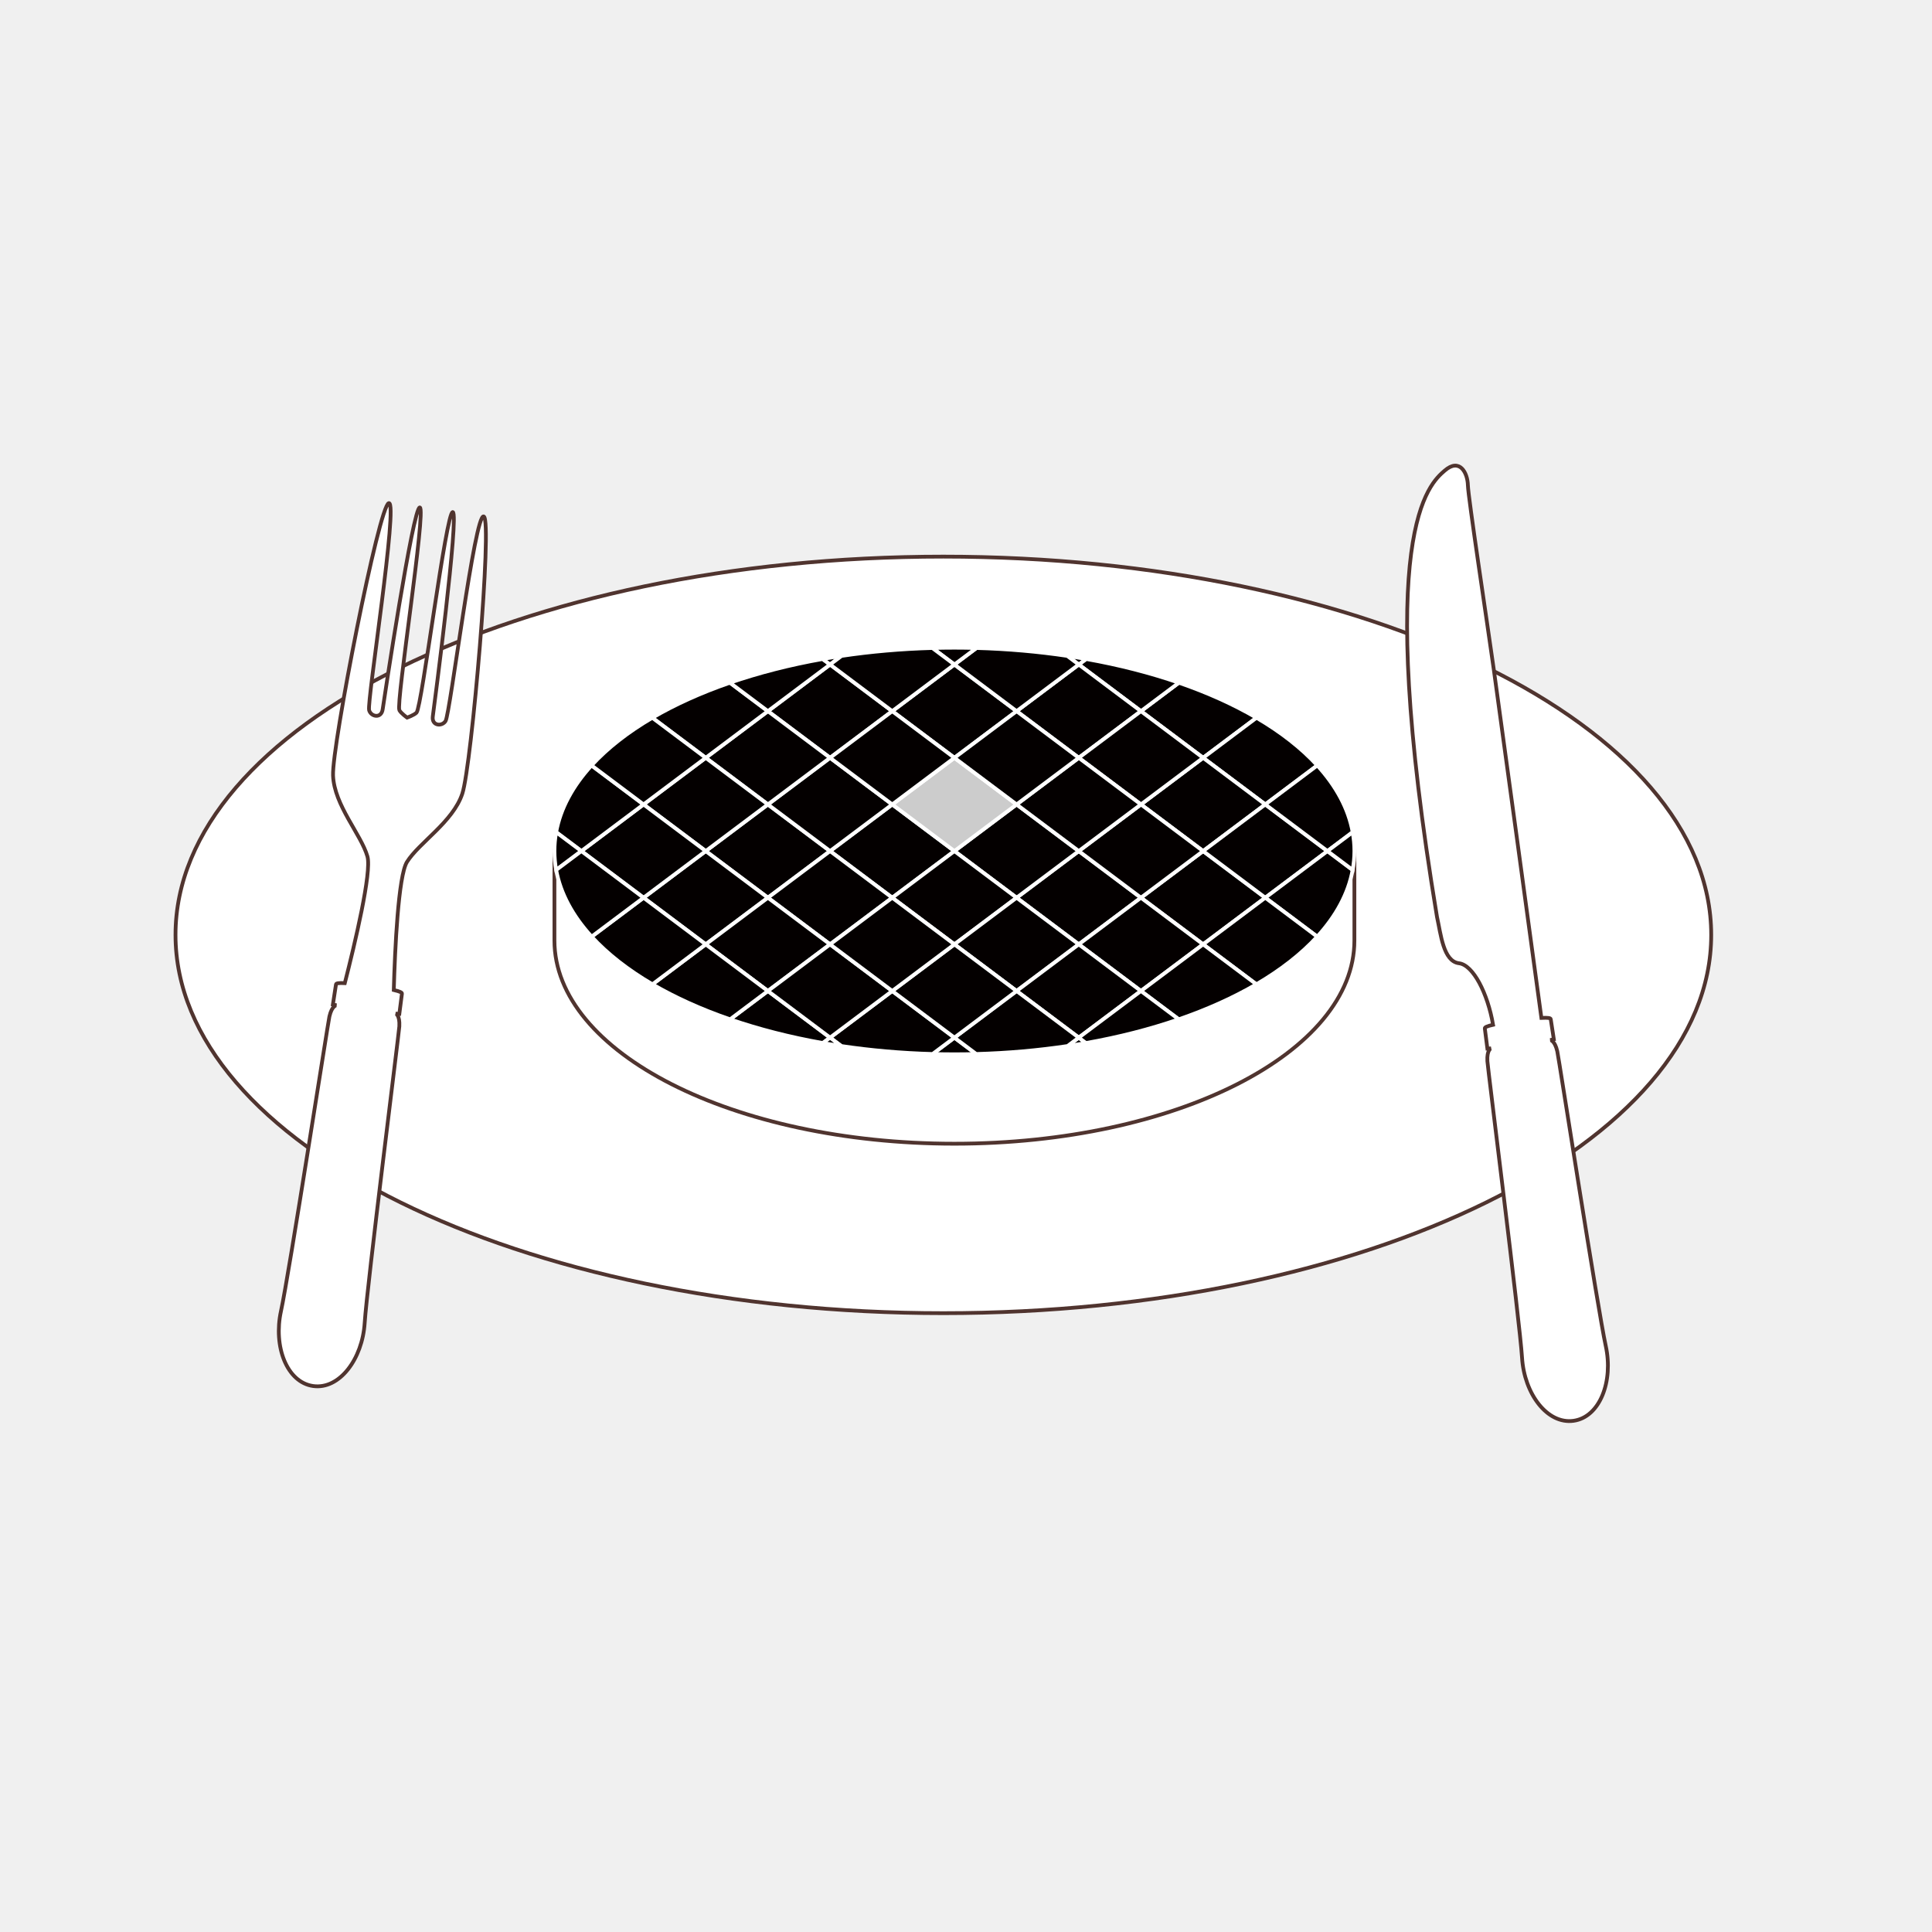
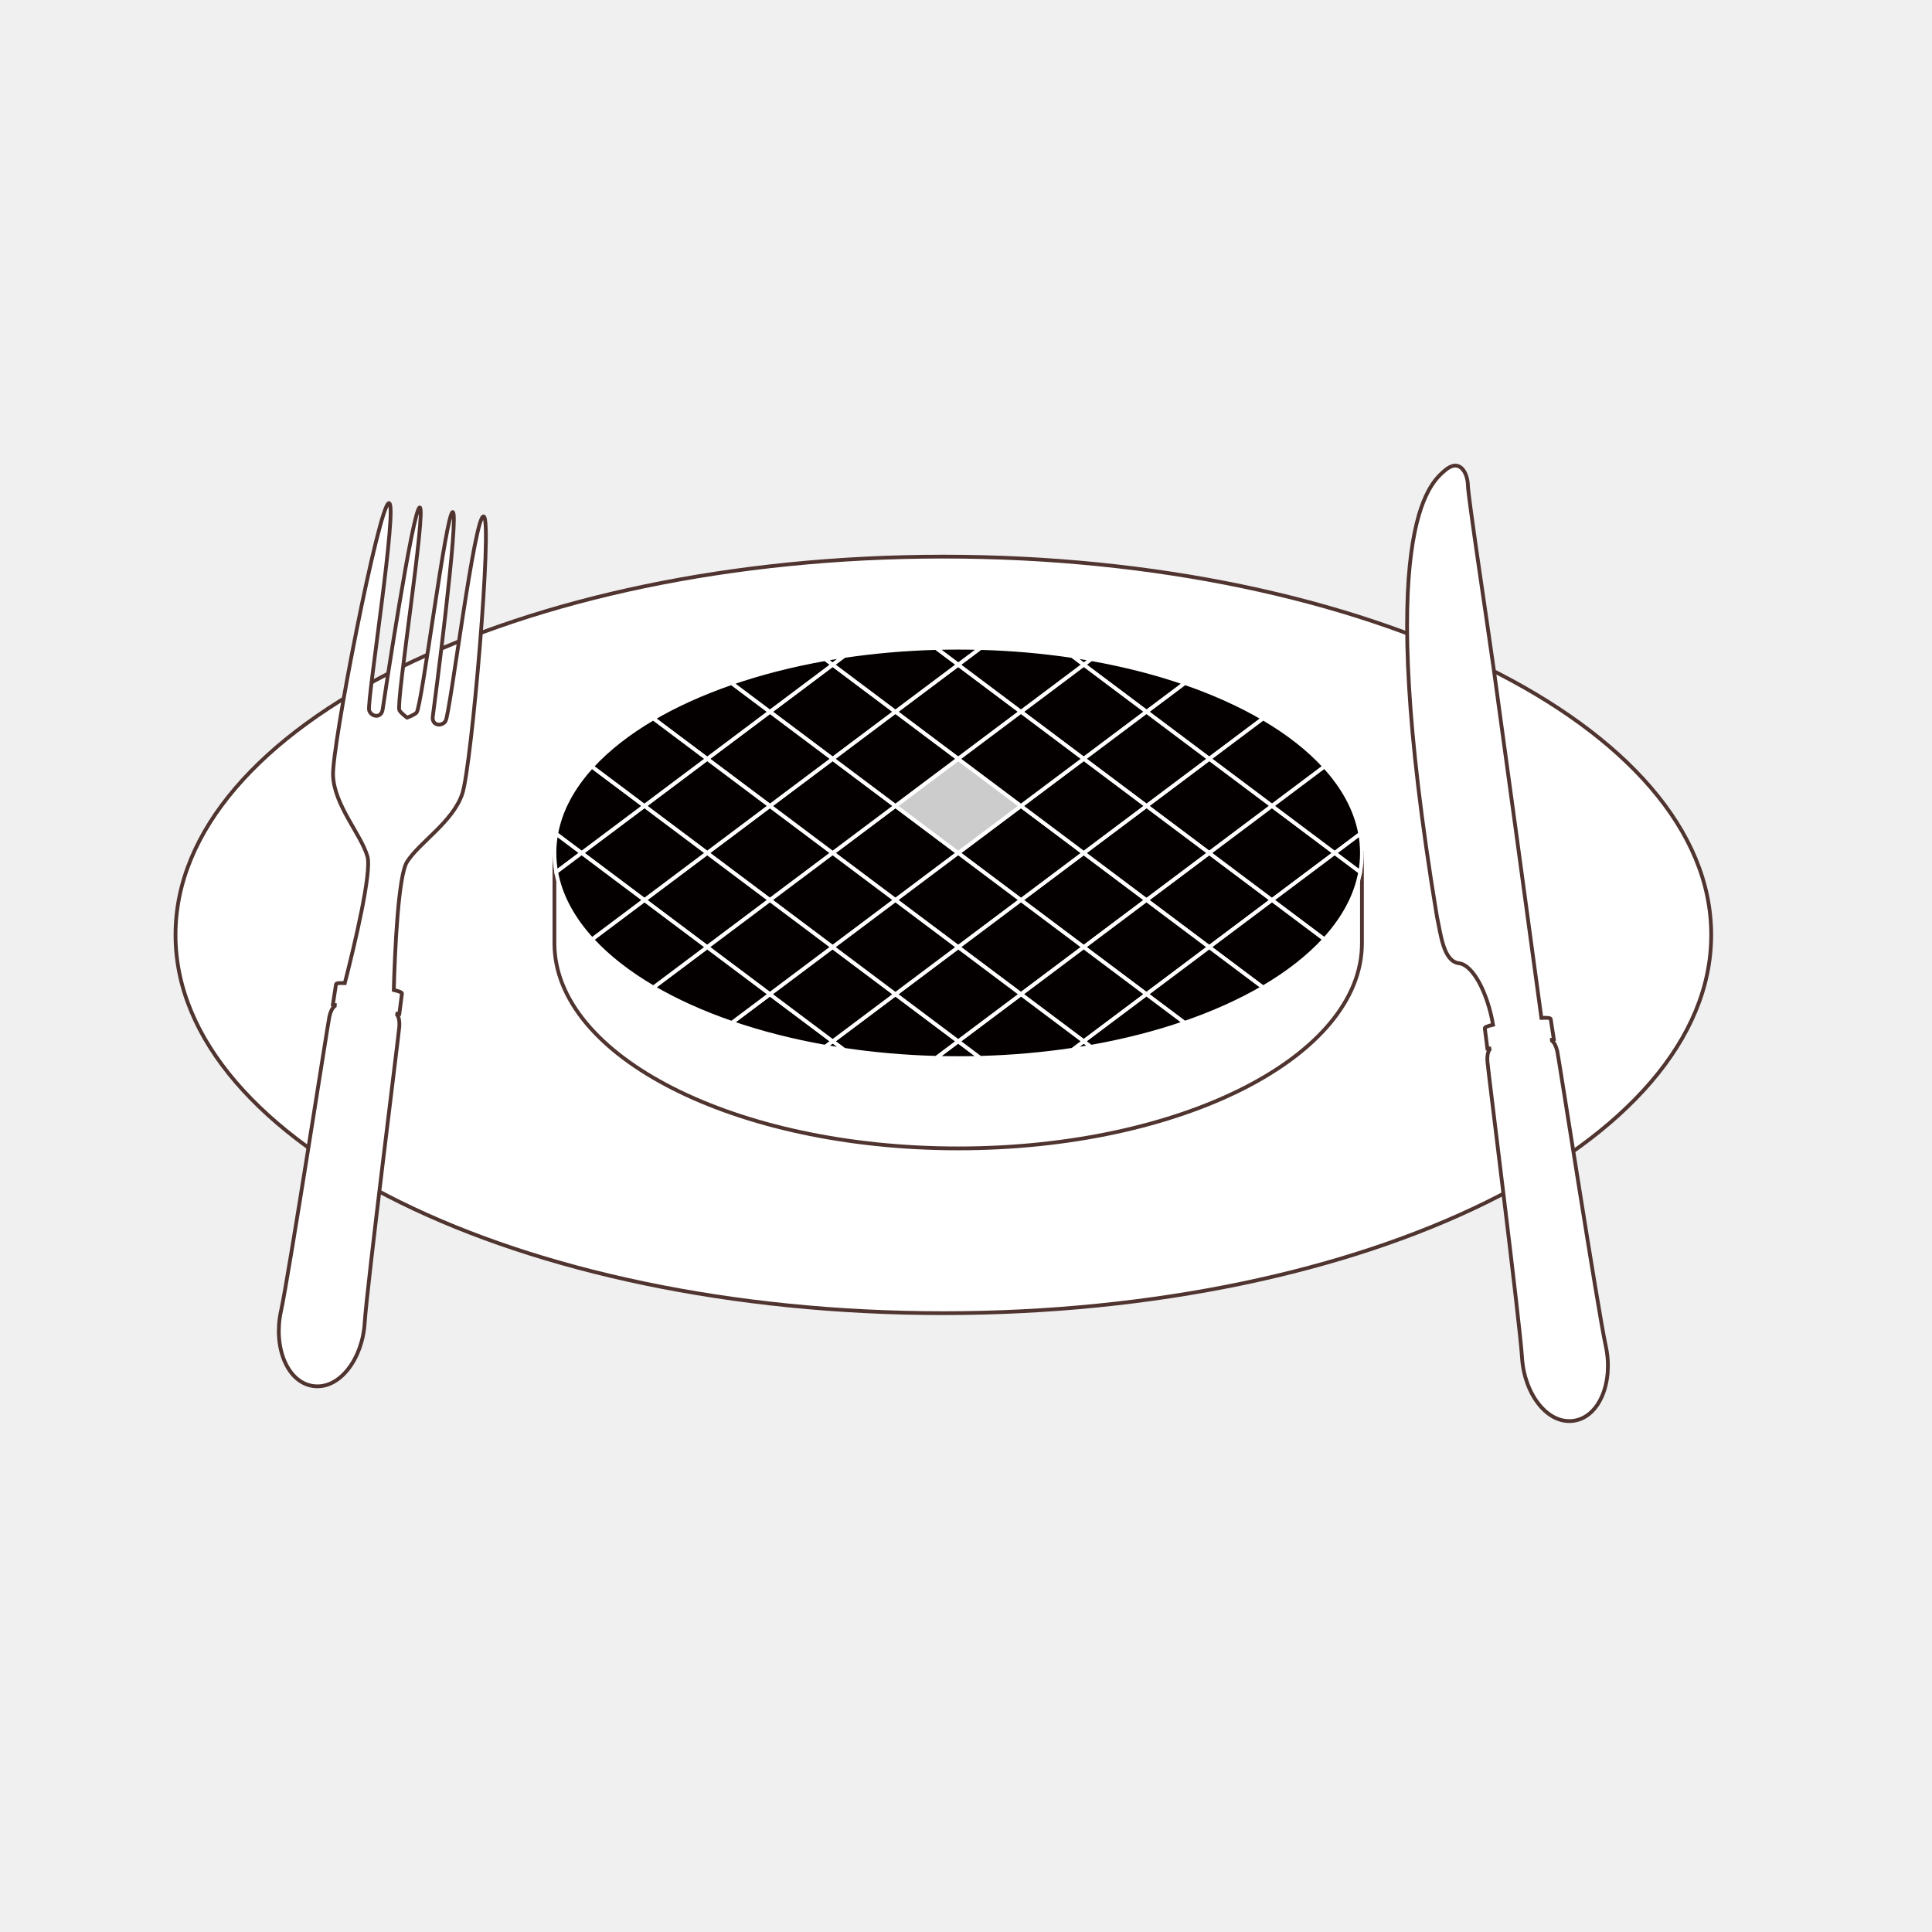
<svg xmlns="http://www.w3.org/2000/svg" version="1.1" id="レイヤー_1" x="0px" y="0px" viewBox="0 0 512 512" style="enable-background:new 0 0 512 512;" xml:space="preserve">
  <g>
    <g id="肉">
      <ellipse id="お皿_1_" style="fill:#FFFFFF;stroke:#50342F;" cx="250" cy="247.756" rx="203.489" ry="100.248" />
-       <path style="fill:#FFFFFF;stroke:#50342F;" d="M348.146,225.521c-17.251-17.875-53.404-30.181-95.216-30.181    c-41.813,0-77.965,12.307-95.216,30.181H146.93v23.697c0,29.756,47.458,53.878,106,53.878c58.542,0,106-24.122,106-53.878v-23.697    H348.146z" />
+       <path style="fill:#FFFFFF;stroke:#50342F;" d="M350.045,226.03c-17.414-18.043-53.908-30.466-96.115-30.466    c-42.207,0-78.701,12.423-96.115,30.466H146.93v23.92c0,30.037,47.906,54.387,107,54.387s107-24.35,107-54.387v-23.92H350.045z" />
      <g>
-         <polygon style="fill:#040000;stroke:#FFFFFF;" points="269.407,237.903 285.884,250.262 302.361,237.903 285.884,225.544    " />
-         <polygon style="fill:#040000;stroke:#FFFFFF;" points="203.499,213.185 187.022,225.544 203.499,237.903 219.976,225.544    " />
-         <polygon style="fill:#040000;stroke:#FFFFFF;" points="236.453,213.185 219.976,225.544 236.453,237.903 252.93,225.544    " />
-         <polygon style="fill:#040000;stroke:#FFFFFF;" points="269.407,213.185 252.93,225.544 269.407,237.903 285.884,225.544    " />
-         <polygon style="fill:#040000;stroke:#FFFFFF;" points="170.545,237.903 187.022,250.262 203.499,237.903 187.022,225.544    " />
-         <polygon style="fill:#040000;stroke:#FFFFFF;" points="203.499,237.903 219.976,250.262 236.453,237.903 219.976,225.544    " />
-         <path style="fill:#040000;stroke:#FFFFFF;" d="M318.838,200.826l14.153-10.616c-6.028-3.528-12.945-6.653-20.573-9.287     l-10.058,7.544L318.838,200.826z" />
-         <path style="fill:#040000;stroke:#FFFFFF;" d="M302.361,188.467l10.058-7.544c-7.551-2.607-15.801-4.73-24.575-6.285l-1.96,1.47     L302.361,188.467z" />
-         <path style="fill:#040000;stroke:#FFFFFF;" d="M335.315,213.185l13.788-10.342c-4.205-4.6-9.645-8.849-16.111-12.633     l-14.153,10.616L335.315,213.185z" />
-         <polygon style="fill:#040000;stroke:#FFFFFF;" points="302.361,213.185 318.838,225.544 335.315,213.185 318.838,200.826    " />
-         <polygon style="fill:#040000;stroke:#FFFFFF;" points="302.361,237.903 318.838,250.262 335.315,237.903 318.838,225.544    " />
-         <polygon style="fill:#040000;stroke:#FFFFFF;" points="302.361,213.185 285.884,225.544 302.361,237.903 318.838,225.544    " />
-         <polygon style="fill:#040000;stroke:#FFFFFF;" points="335.315,237.903 351.792,225.544 335.315,213.185 318.838,225.544    " />
-         <polygon style="fill:#040000;stroke:#FFFFFF;" points="236.453,237.903 252.93,250.262 269.407,237.903 252.93,225.544    " />
-         <path style="fill:#040000;stroke:#FFFFFF;" d="M287.844,174.638c-1.652-0.293-3.322-0.565-5.01-0.817l3.05,2.288L287.844,174.638     z" />
-         <path style="fill:#040000;stroke:#FFFFFF;" d="M252.93,279.4c1.941,0,3.869-0.028,5.784-0.081l-5.784-4.338l-5.784,4.338     C249.061,279.371,250.989,279.4,252.93,279.4z" />
-         <polygon style="fill:#040000;stroke:#FFFFFF;" points="302.361,188.467 285.884,176.108 269.407,188.467 285.884,200.826    " />
-         <polygon style="fill:#040000;stroke:#FFFFFF;" points="302.361,213.185 318.838,200.826 302.361,188.467 285.884,200.826    " />
-         <polygon style="fill:#040000;stroke:#FFFFFF;" points="269.407,213.185 285.884,225.544 302.361,213.185 285.884,200.826    " />
-         <polygon style="fill:#040000;stroke:#FFFFFF;" points="203.499,213.185 219.976,225.544 236.453,213.185 219.976,200.826    " />
-         <polygon style="fill:#CCCCCC;stroke:#FFFFFF;" points="236.453,213.185 252.93,225.544 269.407,213.185 252.93,200.826    " />
-         <polygon style="fill:#040000;stroke:#FFFFFF;" points="269.407,188.467 252.93,176.108 236.453,188.467 252.93,200.826    " />
-         <polygon style="fill:#040000;stroke:#FFFFFF;" points="236.453,188.467 219.976,176.108 203.499,188.467 219.976,200.826    " />
-         <polygon style="fill:#040000;stroke:#FFFFFF;" points="219.976,200.826 203.499,188.467 187.022,200.826 203.499,213.185    " />
-         <polygon style="fill:#040000;stroke:#FFFFFF;" points="269.407,213.185 285.884,200.826 269.407,188.467 252.93,200.826    " />
-         <polygon style="fill:#040000;stroke:#FFFFFF;" points="203.499,213.185 187.022,200.826 170.545,213.185 187.022,225.544    " />
-         <polygon style="fill:#040000;stroke:#FFFFFF;" points="170.545,213.185 154.068,225.544 170.545,237.903 187.022,225.544    " />
-         <polygon style="fill:#040000;stroke:#FFFFFF;" points="236.453,213.185 252.93,200.826 236.453,188.467 219.976,200.826    " />
-         <path style="fill:#040000;stroke:#FFFFFF;" d="M335.315,237.903l13.762,10.323c4.997-5.458,8.248-11.411,9.389-17.676     l-6.674-5.006L335.315,237.903z" />
-         <path style="fill:#040000;stroke:#FFFFFF;" d="M335.315,213.185l16.477,12.359l6.681-5.012     c-1.133-6.269-4.377-12.227-9.371-17.689L335.315,213.185z" />
-         <path style="fill:#040000;stroke:#FFFFFF;" d="M269.407,188.467l16.477-12.359l-3.05-2.288     c-7.694-1.148-15.749-1.866-24.061-2.095l-5.843,4.383L269.407,188.467z" />
-         <path style="fill:#040000;stroke:#FFFFFF;" d="M358.466,230.551c0.302-1.656,0.464-3.333,0.464-5.029     c0-1.682-0.16-3.346-0.456-4.989l-6.681,5.012L358.466,230.551z" />
-         <path style="fill:#040000;stroke:#FFFFFF;" d="M318.838,250.262l14.118,10.59c6.469-3.782,11.912-8.029,16.121-12.626     l-13.762-10.323L318.838,250.262z" />
-         <polygon style="fill:#040000;stroke:#FFFFFF;" points="302.361,237.903 285.884,250.262 302.361,262.621 318.838,250.262    " />
-         <polygon style="fill:#040000;stroke:#FFFFFF;" points="269.407,237.903 252.93,250.262 269.407,262.621 285.884,250.262    " />
-         <polygon style="fill:#040000;stroke:#FFFFFF;" points="269.407,262.621 285.884,274.98 302.361,262.621 285.884,250.262    " />
-         <path style="fill:#040000;stroke:#FFFFFF;" d="M302.361,262.621l10.016,7.513c7.629-2.632,14.548-5.755,20.58-9.282     l-14.118-10.59L302.361,262.621z" />
-         <path style="fill:#040000;stroke:#FFFFFF;" d="M282.911,277.21c1.645-0.246,3.273-0.512,4.883-0.797l-1.91-1.433L282.911,277.21z     " />
-         <path style="fill:#040000;stroke:#FFFFFF;" d="M302.361,262.621l-16.477,12.359l1.91,1.433     c8.776-1.553,17.028-3.674,24.582-6.279L302.361,262.621z" />
-         <path style="fill:#040000;stroke:#FFFFFF;" d="M269.407,262.621L252.93,274.98l5.784,4.338     c8.361-0.229,16.462-0.951,24.197-2.109l2.973-2.23L269.407,262.621z" />
-         <path style="fill:#040000;stroke:#FFFFFF;" d="M252.93,274.98l-16.477-12.359l-16.477,12.359l2.973,2.23     c7.736,1.157,15.837,1.88,24.197,2.109L252.93,274.98z" />
-         <path style="fill:#040000;stroke:#FFFFFF;" d="M203.499,262.621l-10.016,7.513c7.554,2.606,15.807,4.726,24.582,6.279     l1.911-1.433L203.499,262.621z" />
-         <path style="fill:#040000;stroke:#FFFFFF;" d="M218.065,276.413c1.61,0.285,3.238,0.551,4.883,0.797l-2.973-2.23L218.065,276.413     z" />
-         <polygon style="fill:#040000;stroke:#FFFFFF;" points="236.453,262.621 252.93,274.98 269.407,262.621 252.93,250.262    " />
-         <path style="fill:#040000;stroke:#FFFFFF;" d="M203.499,188.467l-10.058-7.544c-7.627,2.634-14.544,5.759-20.573,9.287     l14.153,10.616L203.499,188.467z" />
-         <path style="fill:#040000;stroke:#FFFFFF;" d="M170.545,213.185l-13.788-10.342c-4.994,5.462-8.238,11.42-9.371,17.689     l6.681,5.012L170.545,213.185z" />
-         <path style="fill:#040000;stroke:#FFFFFF;" d="M219.976,176.108l-1.96-1.47c-8.774,1.555-17.023,3.678-24.575,6.285l10.058,7.544     L219.976,176.108z" />
-         <path style="fill:#040000;stroke:#FFFFFF;" d="M187.022,200.826l-14.153-10.616c-6.466,3.785-11.906,8.034-16.111,12.633     l13.788,10.342L187.022,200.826z" />
-         <path style="fill:#040000;stroke:#FFFFFF;" d="M223.026,173.821c-1.688,0.252-3.358,0.524-5.01,0.817l1.96,1.47L223.026,173.821z     " />
-         <path style="fill:#040000;stroke:#FFFFFF;" d="M258.773,171.726c-1.935-0.053-3.882-0.083-5.843-0.083s-3.908,0.029-5.843,0.083     l5.843,4.383L258.773,171.726z" />
-         <path style="fill:#040000;stroke:#FFFFFF;" d="M236.453,188.467l16.477-12.359l-5.843-4.383     c-8.312,0.23-16.367,0.947-24.061,2.095l-3.05,2.288L236.453,188.467z" />
-         <path style="fill:#040000;stroke:#FFFFFF;" d="M147.386,220.533c-0.297,1.643-0.456,3.306-0.456,4.989     c0,1.696,0.162,3.373,0.464,5.029l6.674-5.006L147.386,220.533z" />
-         <polygon style="fill:#040000;stroke:#FFFFFF;" points="203.499,237.903 187.022,250.262 203.499,262.621 219.976,250.262    " />
-         <path style="fill:#040000;stroke:#FFFFFF;" d="M172.903,260.852c6.031,3.527,12.95,6.65,20.58,9.282l10.016-7.513l-16.477-12.359     L172.903,260.852z" />
-         <polygon style="fill:#040000;stroke:#FFFFFF;" points="203.499,262.621 219.976,274.98 236.453,262.621 219.976,250.262    " />
-         <polygon style="fill:#040000;stroke:#FFFFFF;" points="236.453,237.903 219.976,250.262 236.453,262.621 252.93,250.262    " />
-         <path style="fill:#040000;stroke:#FFFFFF;" d="M170.545,237.903l-13.762,10.323c4.209,4.597,9.652,8.844,16.121,12.626     l14.118-10.59L170.545,237.903z" />
-         <path style="fill:#040000;stroke:#FFFFFF;" d="M154.068,225.544l-6.674,5.006c1.141,6.265,4.392,12.218,9.389,17.676     l13.762-10.323L154.068,225.544z" />
+         <polygon style="fill:#040000;stroke:#FFFFFF;" points="270.562,238.528 287.195,251.004 303.827,238.528 287.195,226.053    " />
+         <polygon style="fill:#040000;stroke:#FFFFFF;" points="204.033,213.577 187.4,226.053 204.033,238.528 220.665,226.053    " />
+         <polygon style="fill:#040000;stroke:#FFFFFF;" points="237.298,213.577 220.665,226.053 237.298,238.528 253.93,226.053    " />
+         <polygon style="fill:#040000;stroke:#FFFFFF;" points="270.562,213.577 253.93,226.053 270.562,238.528 287.195,226.053    " />
+         <polygon style="fill:#040000;stroke:#FFFFFF;" points="170.768,238.528 187.4,251.004 204.033,238.528 187.4,226.053    " />
+         <polygon style="fill:#040000;stroke:#FFFFFF;" points="204.033,238.528 220.665,251.004 237.298,238.528 220.665,226.053    " />
+         <path style="fill:#040000;stroke:#FFFFFF;" d="M320.46,201.102l14.287-10.716c-6.085-3.562-13.067-6.716-20.767-9.375     l-10.153,7.615L320.46,201.102z" />
+         <path style="fill:#040000;stroke:#FFFFFF;" d="M303.827,188.626l10.153-7.615c-7.622-2.632-15.95-4.775-24.806-6.345     l-1.979,1.484L303.827,188.626z" />
+         <path style="fill:#040000;stroke:#FFFFFF;" d="M337.092,213.577l13.918-10.439c-4.245-4.643-9.736-8.932-16.263-12.753     l-14.287,10.716L337.092,213.577z" />
+         <polygon style="fill:#040000;stroke:#FFFFFF;" points="303.827,213.577 320.46,226.053 337.092,213.577 320.46,201.102    " />
+         <polygon style="fill:#040000;stroke:#FFFFFF;" points="303.827,238.528 320.46,251.004 337.092,238.528 320.46,226.053    " />
+         <polygon style="fill:#040000;stroke:#FFFFFF;" points="303.827,213.577 287.195,226.053 303.827,238.528 320.46,226.053    " />
+         <polygon style="fill:#040000;stroke:#FFFFFF;" points="337.092,238.528 353.725,226.053 337.092,213.577 320.46,226.053    " />
+         <polygon style="fill:#040000;stroke:#FFFFFF;" points="237.298,238.528 253.93,251.004 270.562,238.528 253.93,226.053    " />
+         <path style="fill:#040000;stroke:#FFFFFF;" d="M289.174,174.666c-1.667-0.296-3.353-0.571-5.057-0.825l3.079,2.309     L289.174,174.666z" />
+         <path style="fill:#040000;stroke:#FFFFFF;" d="M253.93,280.416c1.959,0,3.905-0.029,5.839-0.081l-5.839-4.379l-5.839,4.379     C250.025,280.387,251.971,280.416,253.93,280.416z" />
+         <polygon style="fill:#040000;stroke:#FFFFFF;" points="303.827,188.626 287.195,176.15 270.563,188.626 287.195,201.102    " />
+         <polygon style="fill:#040000;stroke:#FFFFFF;" points="303.827,213.577 320.46,201.102 303.827,188.626 287.195,201.102    " />
+         <polygon style="fill:#040000;stroke:#FFFFFF;" points="270.562,213.577 287.195,226.053 303.827,213.577 287.195,201.102    " />
+         <polygon style="fill:#040000;stroke:#FFFFFF;" points="204.033,213.577 220.665,226.053 237.298,213.577 220.665,201.102    " />
+         <polygon style="fill:#CCCCCC;stroke:#FFFFFF;" points="237.298,213.577 253.93,226.053 270.562,213.577 253.93,201.102    " />
+         <polygon style="fill:#040000;stroke:#FFFFFF;" points="270.563,188.626 253.93,176.15 237.298,188.626 253.93,201.102    " />
+         <polygon style="fill:#040000;stroke:#FFFFFF;" points="237.298,188.626 220.665,176.15 204.033,188.626 220.665,201.102    " />
+         <polygon style="fill:#040000;stroke:#FFFFFF;" points="220.665,201.102 204.033,188.626 187.4,201.102 204.033,213.577    " />
+         <polygon style="fill:#040000;stroke:#FFFFFF;" points="270.562,213.577 287.195,201.102 270.563,188.626 253.93,201.102    " />
+         <polygon style="fill:#040000;stroke:#FFFFFF;" points="204.033,213.577 187.4,201.102 170.768,213.577 187.4,226.053    " />
+         <polygon style="fill:#040000;stroke:#FFFFFF;" points="170.768,213.577 154.135,226.053 170.768,238.528 187.4,226.053    " />
+         <polygon style="fill:#040000;stroke:#FFFFFF;" points="237.298,213.577 253.93,201.102 237.298,188.626 220.665,201.102    " />
+         <path style="fill:#040000;stroke:#FFFFFF;" d="M337.092,238.528l13.892,10.42c5.044-5.509,8.326-11.518,9.478-17.842     l-6.737-5.053L337.092,238.528z" />
+         <path style="fill:#040000;stroke:#FFFFFF;" d="M337.092,213.577l16.632,12.476l6.744-5.059     c-1.143-6.329-4.419-12.342-9.459-17.856L337.092,213.577z" />
+         <path style="fill:#040000;stroke:#FFFFFF;" d="M270.563,188.626l16.632-12.476l-3.079-2.309     c-7.767-1.159-15.898-1.883-24.288-2.115l-5.898,4.424L270.563,188.626z" />
+         <path style="fill:#040000;stroke:#FFFFFF;" d="M360.462,231.106c0.305-1.672,0.468-3.365,0.468-5.077     c0-1.698-0.161-3.377-0.461-5.036l-6.744,5.059L360.462,231.106z" />
+         <path style="fill:#040000;stroke:#FFFFFF;" d="M320.46,251.004l14.252,10.69c6.53-3.818,12.024-8.104,16.273-12.745     l-13.892-10.42L320.46,251.004z" />
+         <polygon style="fill:#040000;stroke:#FFFFFF;" points="303.827,238.528 287.195,251.004 303.827,263.48 320.46,251.004    " />
+         <polygon style="fill:#040000;stroke:#FFFFFF;" points="270.562,238.528 253.93,251.004 270.562,263.48 287.195,251.004    " />
+         <polygon style="fill:#040000;stroke:#FFFFFF;" points="270.562,263.48 287.195,275.955 303.827,263.48 287.195,251.004    " />
+         <path style="fill:#040000;stroke:#FFFFFF;" d="M303.827,263.48l10.11,7.584c7.701-2.656,14.685-5.81,20.774-9.369l-14.252-10.69     L303.827,263.48z" />
+         <path style="fill:#040000;stroke:#FFFFFF;" d="M284.194,278.206c1.66-0.248,3.304-0.516,4.929-0.804l-1.929-1.447     L284.194,278.206z" />
+         <path style="fill:#040000;stroke:#FFFFFF;" d="M303.827,263.48l-16.632,12.476l1.929,1.447     c8.859-1.568,17.189-3.708,24.814-6.339L303.827,263.48z" />
+         <path style="fill:#040000;stroke:#FFFFFF;" d="M270.562,263.48l-16.632,12.476l5.839,4.379c8.44-0.231,16.617-0.96,24.426-2.129     l3.001-2.251L270.562,263.48z" />
+         <path style="fill:#040000;stroke:#FFFFFF;" d="M253.93,275.955l-16.632-12.476l-16.633,12.476l3.001,2.251     c7.809,1.168,15.986,1.898,24.426,2.129L253.93,275.955z" />
+         <path style="fill:#040000;stroke:#FFFFFF;" d="M204.033,263.48l-10.11,7.584c7.625,2.63,15.956,4.771,24.814,6.339l1.929-1.447     L204.033,263.48z" />
+         <path style="fill:#040000;stroke:#FFFFFF;" d="M218.737,277.402c1.626,0.288,3.269,0.556,4.929,0.804l-3.001-2.251     L218.737,277.402z" />
+         <polygon style="fill:#040000;stroke:#FFFFFF;" points="237.298,263.48 253.93,275.955 270.562,263.48 253.93,251.004    " />
+         <path style="fill:#040000;stroke:#FFFFFF;" d="M204.033,188.626l-10.153-7.615c-7.699,2.658-14.681,5.813-20.767,9.375     l14.287,10.716L204.033,188.626z" />
+         <path style="fill:#040000;stroke:#FFFFFF;" d="M170.768,213.577l-13.918-10.439c-5.041,5.514-8.316,11.527-9.459,17.856     l6.745,5.059L170.768,213.577z" />
+         <path style="fill:#040000;stroke:#FFFFFF;" d="M220.665,176.15l-1.979-1.484c-8.856,1.57-17.184,3.713-24.806,6.345l10.153,7.615     L220.665,176.15z" />
+         <path style="fill:#040000;stroke:#FFFFFF;" d="M187.4,201.102l-14.287-10.716c-6.527,3.82-12.018,8.109-16.263,12.753     l13.918,10.439L187.4,201.102z" />
+         <path style="fill:#040000;stroke:#FFFFFF;" d="M223.744,173.841c-1.704,0.254-3.39,0.529-5.057,0.825l1.979,1.484     L223.744,173.841z" />
+         <path style="fill:#040000;stroke:#FFFFFF;" d="M259.828,171.726c-1.953-0.054-3.919-0.083-5.898-0.083     c-1.979,0-3.945,0.029-5.898,0.083l5.898,4.424L259.828,171.726z" />
+         <path style="fill:#040000;stroke:#FFFFFF;" d="M237.298,188.626l16.633-12.476l-5.898-4.424     c-8.39,0.232-16.522,0.956-24.288,2.115l-3.079,2.309L237.298,188.626z" />
+         <path style="fill:#040000;stroke:#FFFFFF;" d="M147.391,220.994c-0.3,1.659-0.461,3.337-0.461,5.036     c0,1.712,0.163,3.405,0.468,5.077l6.737-5.053L147.391,220.994z" />
+         <polygon style="fill:#040000;stroke:#FFFFFF;" points="204.033,238.528 187.4,251.004 204.033,263.48 220.665,251.004    " />
+         <path style="fill:#040000;stroke:#FFFFFF;" d="M173.148,261.694c6.088,3.56,13.072,6.713,20.774,9.369l10.11-7.584L187.4,251.004     L173.148,261.694z" />
+         <polygon style="fill:#040000;stroke:#FFFFFF;" points="204.033,263.48 220.665,275.955 237.298,263.48 220.665,251.004    " />
+         <polygon style="fill:#040000;stroke:#FFFFFF;" points="237.298,238.528 220.665,251.004 237.298,263.48 253.93,251.004    " />
+         <path style="fill:#040000;stroke:#FFFFFF;" d="M170.768,238.528l-13.892,10.42c4.249,4.641,9.743,8.927,16.273,12.745     l14.252-10.69L170.768,238.528z" />
+         <path style="fill:#040000;stroke:#FFFFFF;" d="M154.135,226.053l-6.737,5.053c1.152,6.324,4.433,12.333,9.478,17.842     l13.892-10.42L154.135,226.053z" />
      </g>
    </g>
    <path id="ナイフ" style="fill:#FFFFFF;stroke:#50342F;" d="M382.858,124.721c3.991-3.472,6.066,0.6,6.147,3.868   c0.091,3.267,5.018,35.705,6.825,48.563c1.596,11.355,10.586,77.374,12.656,92.604c1.739-0.085,2.43,0.017,2.473,0.319   c0.077,0.546,0.821,5.344,0.821,5.344l-0.947,0.202c0,0,1.191,0.047,1.862,2.983c0.413,1.803,10.773,68.65,12.842,78.063   c2.069,9.413-1.566,18.881-8.525,19.859c-6.949,0.977-13.063-7.121-13.658-16.741c-0.606-9.618-9.082-76.73-9.182-78.577   c-0.164-3.007,0.968-3.38,0.968-3.38l-0.966,0.066c0,0-0.607-4.817-0.684-5.363c-0.041-0.293,0.565-0.582,2.184-0.959   c-1.417-8.315-5.262-15.841-9.018-16.298c-4.181-0.507-4.814-7.699-5.837-12.287C363.809,140.506,378.868,128.193,382.858,124.721z   " />
    <path id="フォーク" style="fill:#FFFFFF;stroke:#50342F;" d="M122.515,210.338   c2.476-7.49,8.035-72.398,5.688-73.475c-2.347-1.076-8.905,52.173-10.114,54.192c-0.924,1.547-3.751,1.339-3.39-1.228   c0.359-2.557,7.044-53.872,5.287-54.119c-1.747-0.246-8.184,51.652-9.598,53.14c-0.63,0.663-2.505,1.325-2.505,1.325   s-1.62-1.154-2.043-1.964c-0.949-1.82,7.158-53.483,5.411-53.728c-1.747-0.246-9.476,50.923-9.835,53.48   c-0.361,2.567-3.126,1.989-3.597,0.246c-0.606-2.275,7.767-55.268,5.225-54.879c-2.553,0.388-15.1,64.314-14.784,72.196   c0.316,7.877,7.432,15.599,9.11,21.429c1.187,4.163-3.312,23.072-5.994,33.587c-1.631-0.08-2.293,0.031-2.334,0.324   c-0.077,0.546-0.821,5.344-0.821,5.344l0.947,0.202c0,0-1.2,0.045-1.872,2.981c-0.403,1.805-10.763,68.651-12.833,78.064   c-2.069,9.413,1.567,18.881,8.525,19.859c6.949,0.977,13.053-7.122,13.658-16.741c0.605-9.618,9.072-76.731,9.182-78.577   c0.164-3.007-0.968-3.38-0.968-3.38l0.966,0.066c0,0,0.617-4.815,0.694-5.361c0.041-0.293-0.575-0.584-2.165-0.956   c0.31-10.849,1.198-30.265,3.496-33.938C111.071,223.284,120.04,217.822,122.515,210.338z" />
  </g>
</svg>
